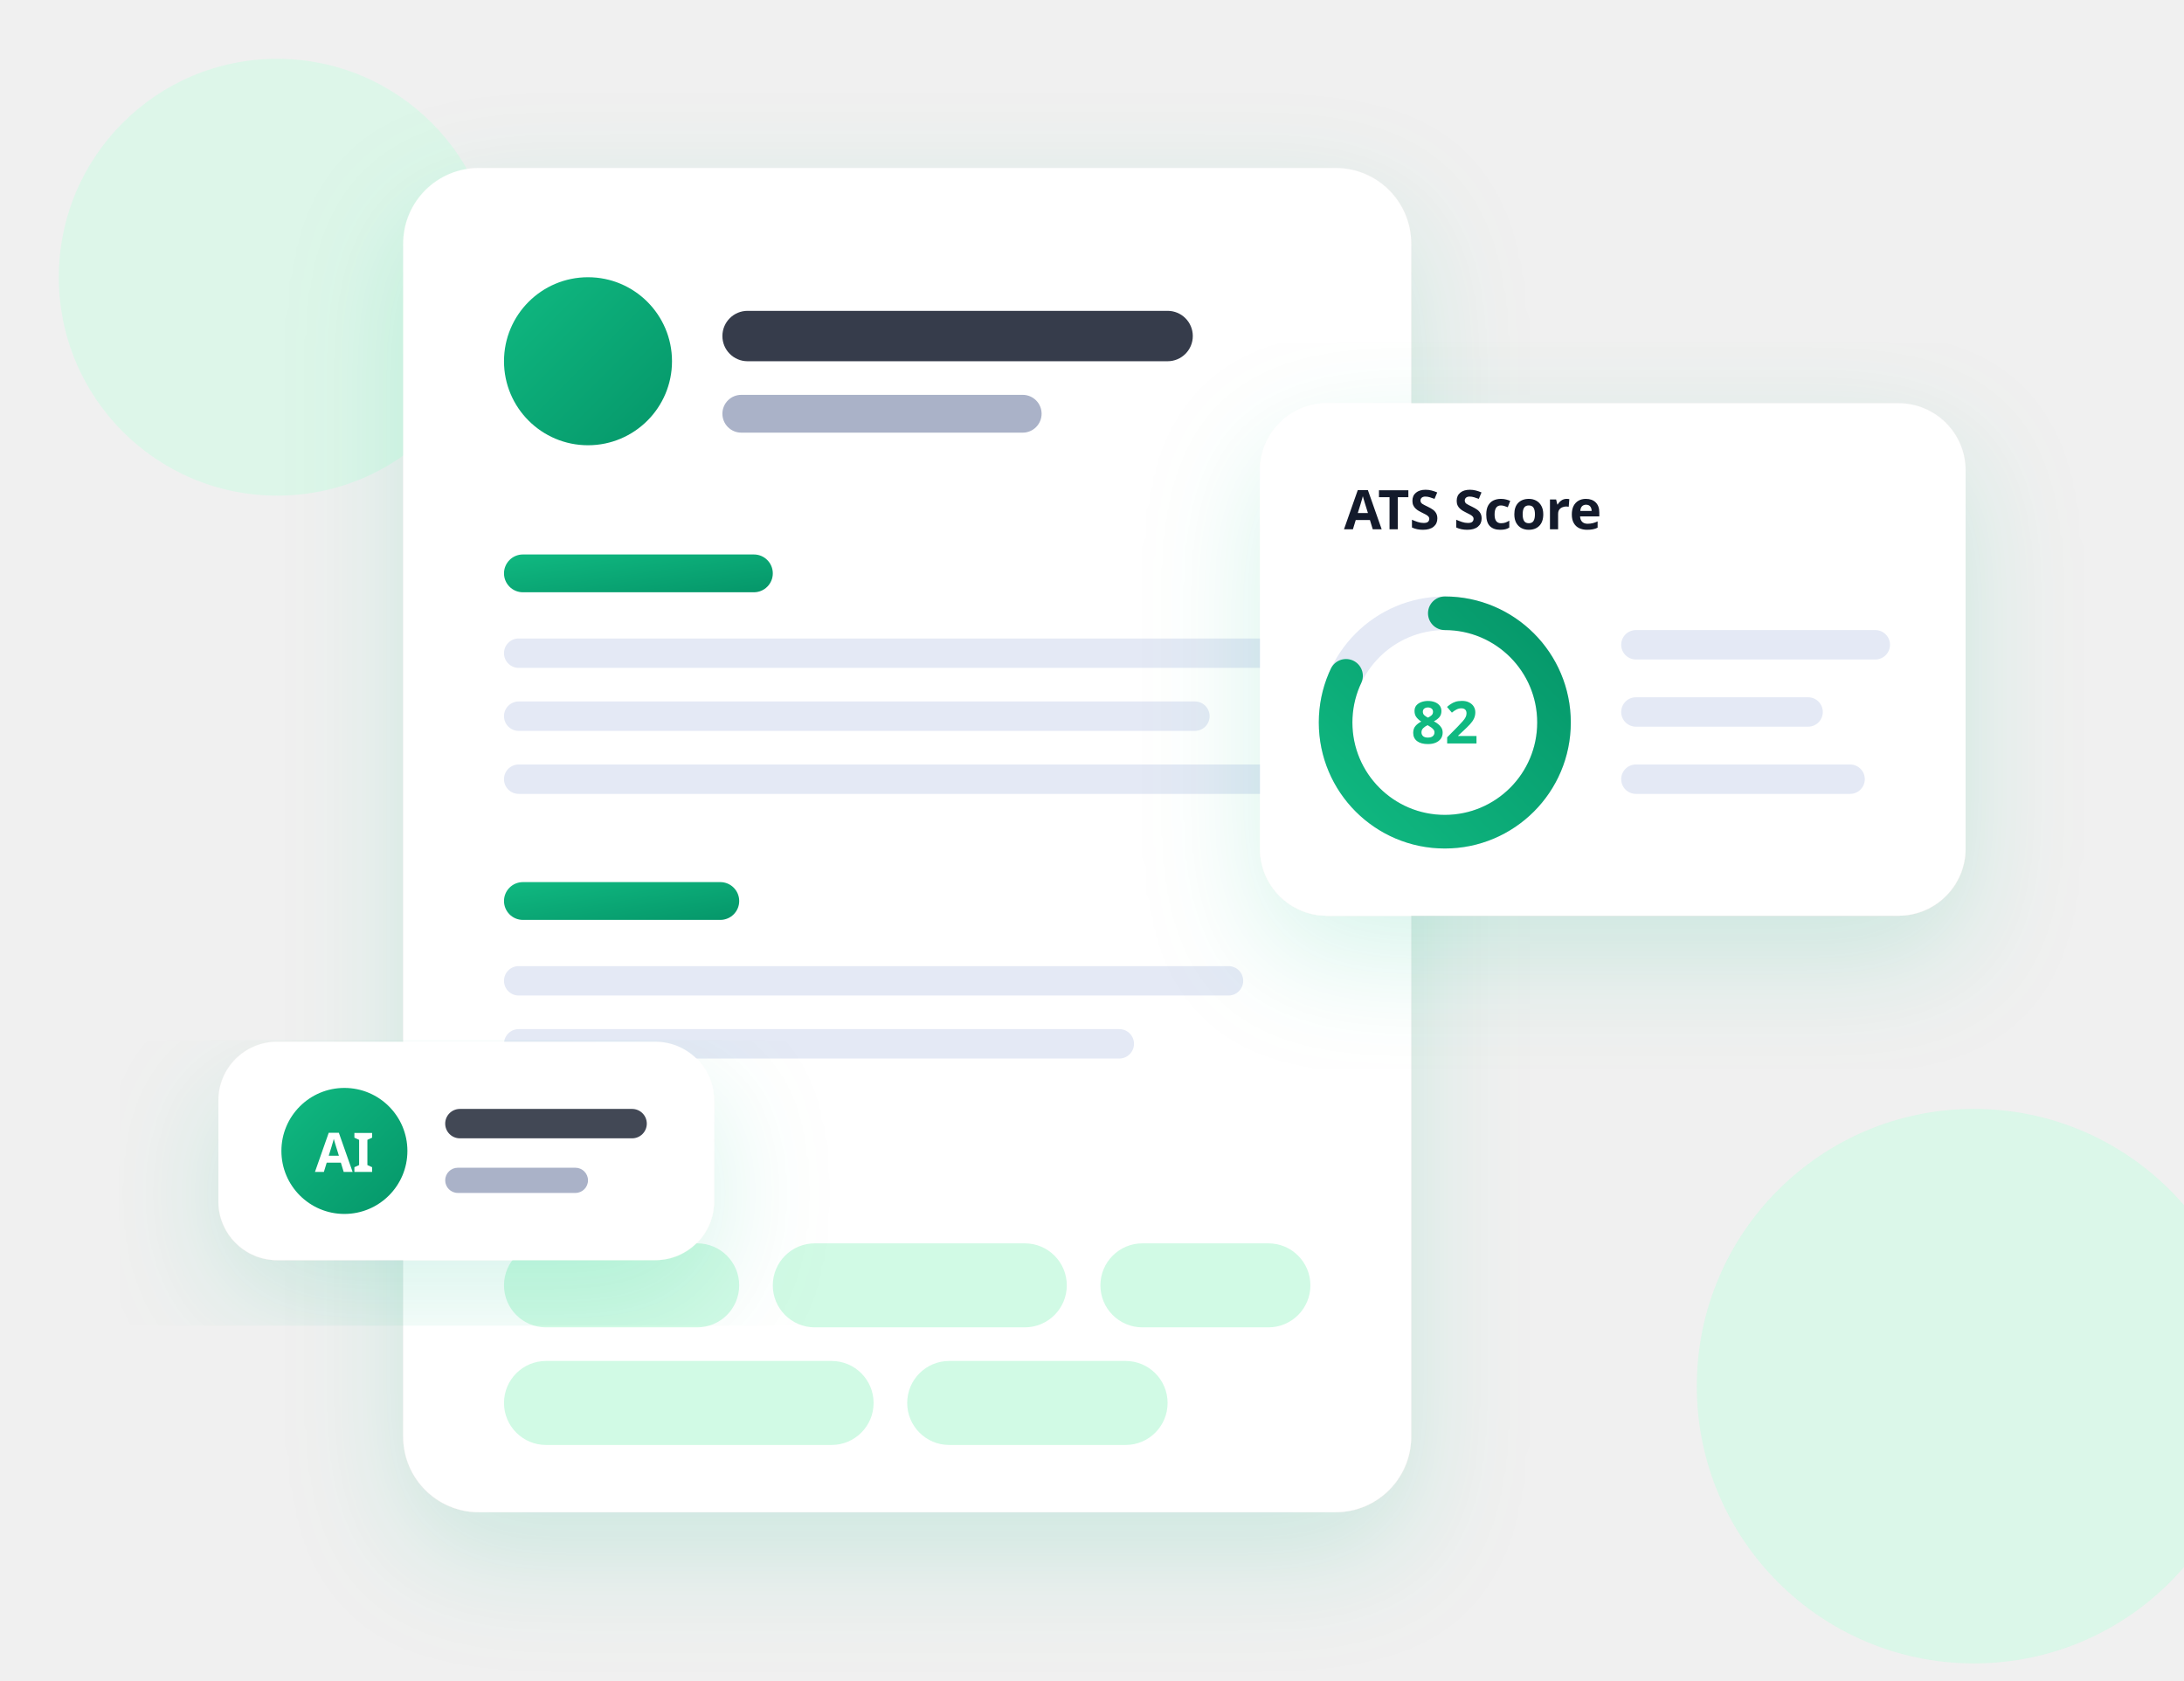
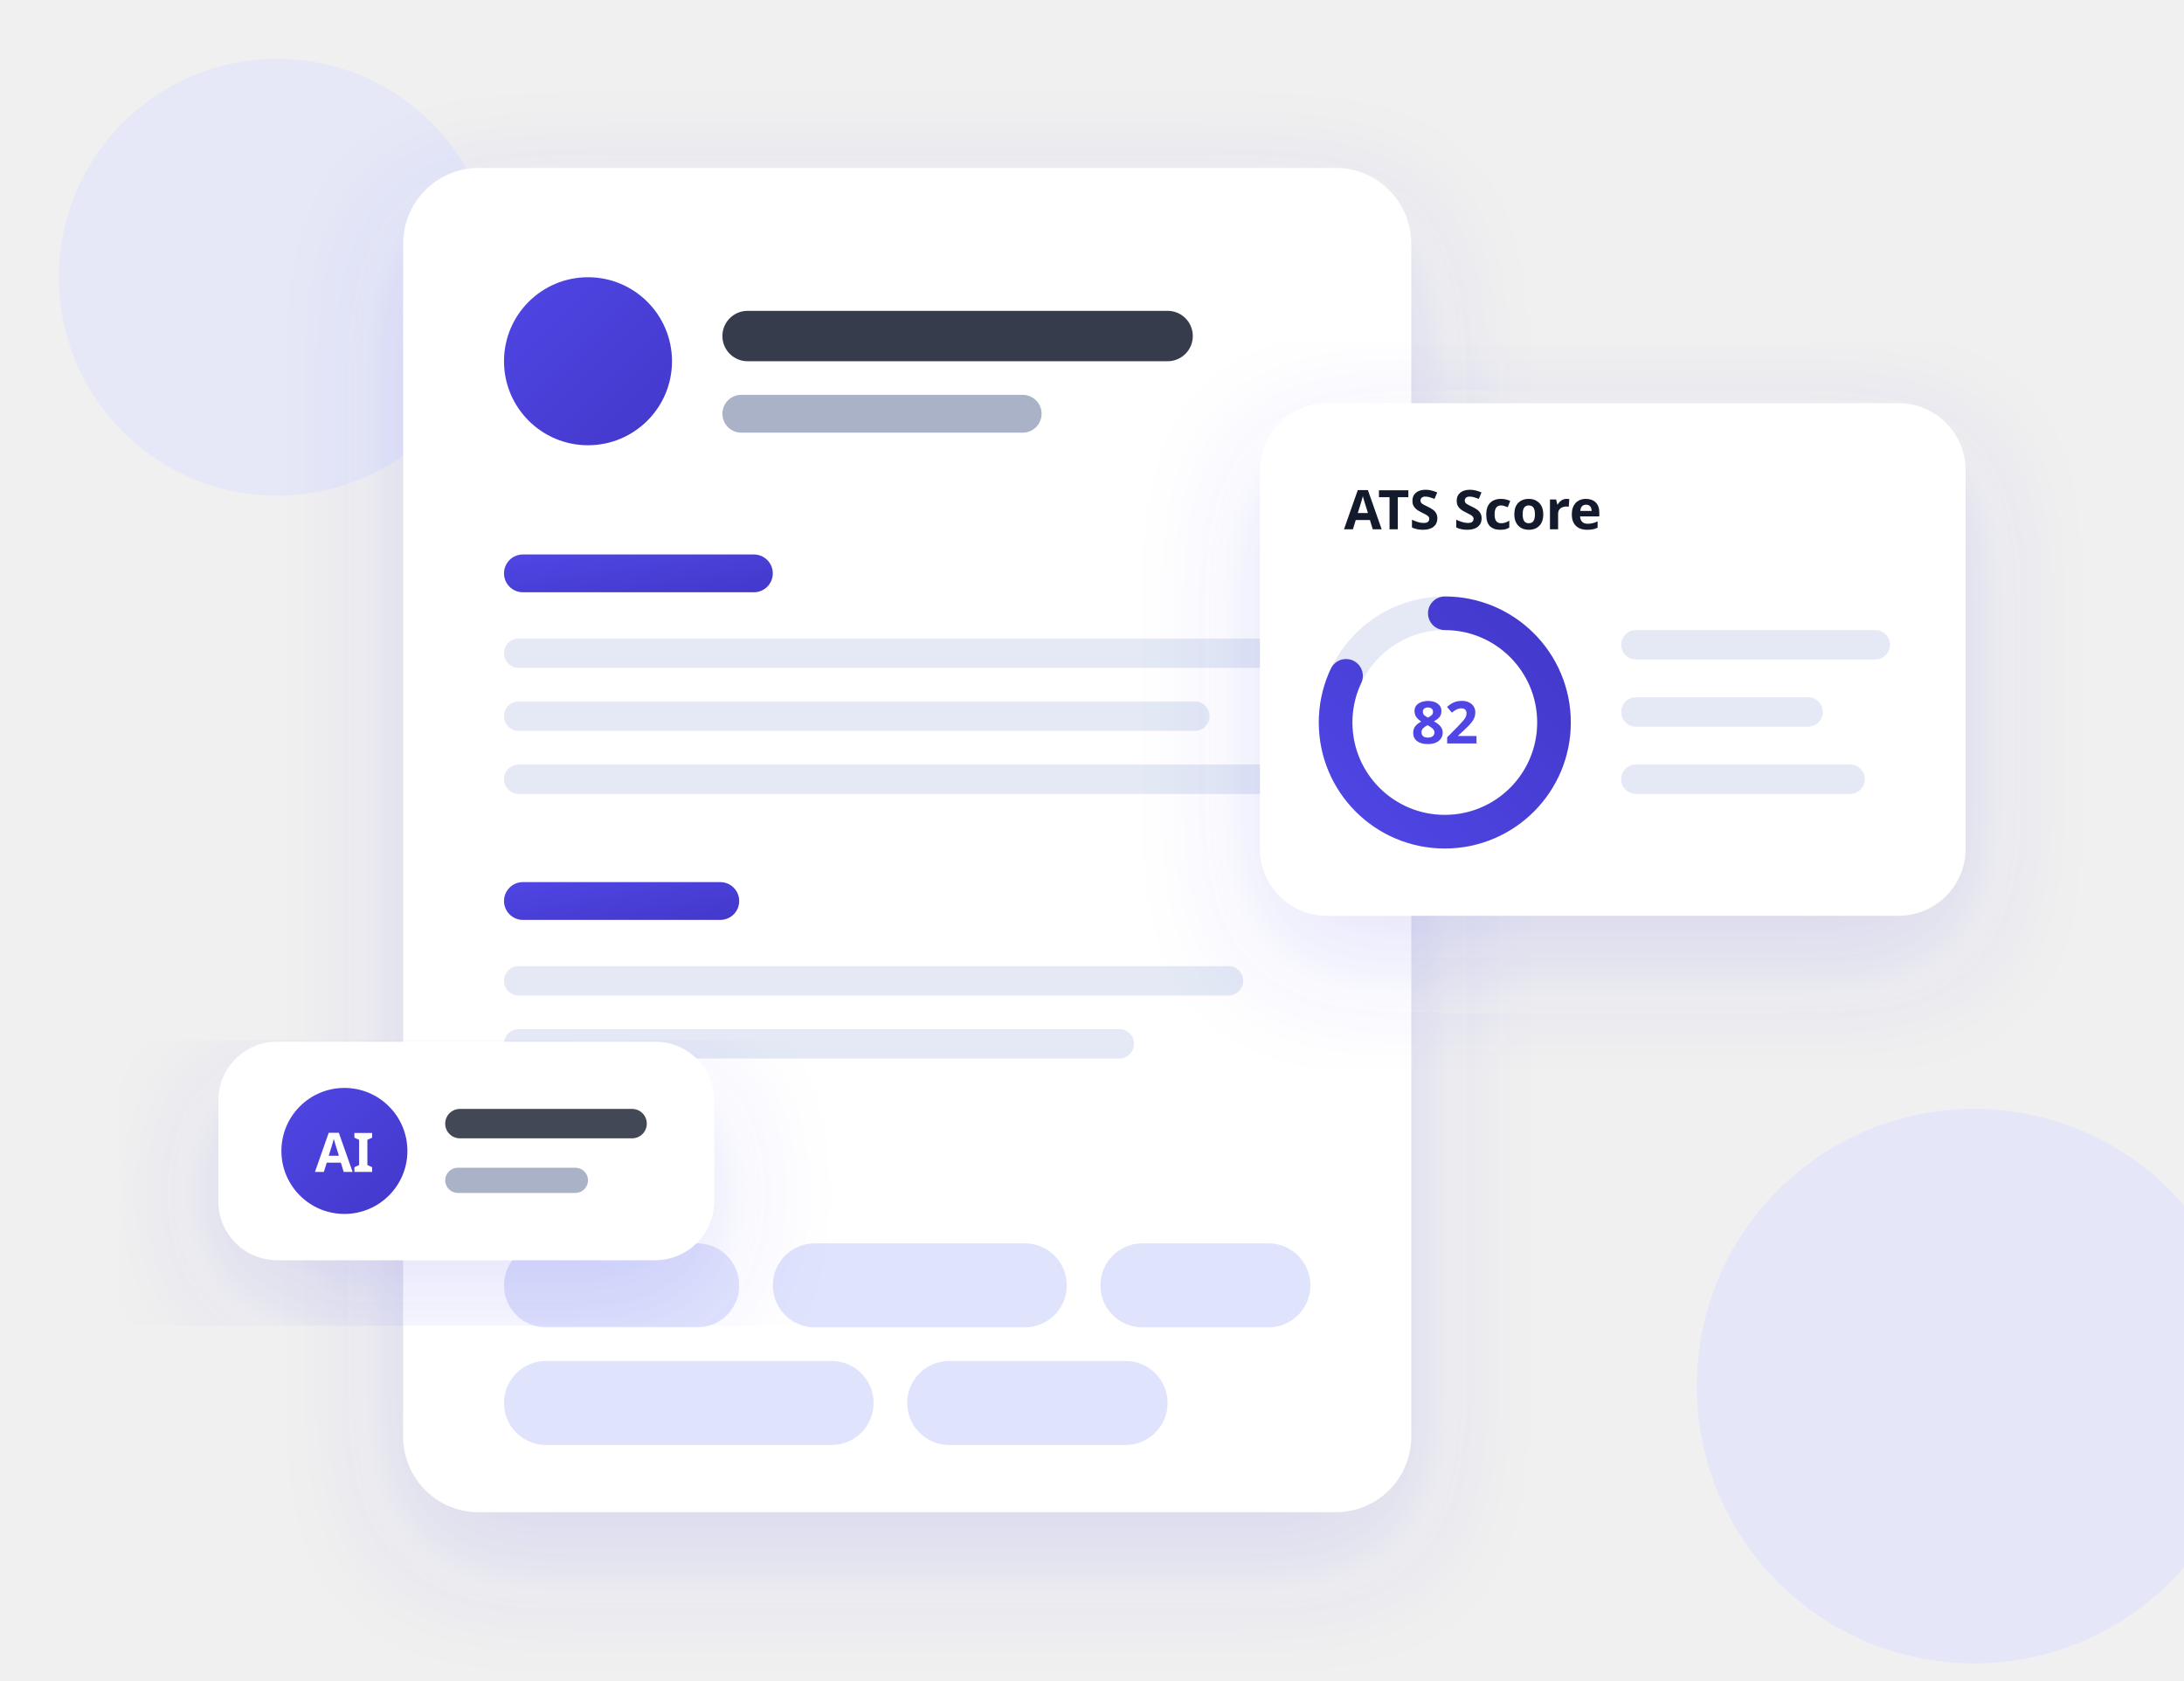
<svg xmlns="http://www.w3.org/2000/svg" viewBox="0 0 520 400" width="520" height="400" role="img" aria-label="Illustration of a resume being analysed by AI">
  <defs>
    <linearGradient id="g1" x1="0" y1="0" x2="1" y2="1">
-       <stop offset="0" stop-color="#10B981" />
-       <stop offset="1" stop-color="#059669" />
+       <stop offset="0" stop-color="#4f46e5" />
+       <stop offset="1" stop-color="#4338ca" />
    </linearGradient>
    <linearGradient id="g2" x1="0" y1="0" x2="1" y2="0">
-       <stop offset="0" stop-color="#D1FAE5" />
-       <stop offset="1" stop-color="#D1FAE5" />
+       <stop offset="0" stop-color="#e0e3fc" />
+       <stop offset="1" stop-color="#e0e3fc" />
    </linearGradient>
    <filter id="sh" x="-20%" y="-20%" width="150%" height="150%">
-       <feDropShadow dx="0" dy="10" stdDeviation="14" flood-color="#10B981" flood-opacity="0.16" />
+       <feDropShadow dx="0" dy="10" stdDeviation="14" flood-color="#4f46e5" flood-opacity="0.16" />
    </filter>
  </defs>
-   <circle cx="66" cy="66" r="52" fill="#D1FAE5" opacity=".6" />
-   <circle cx="470" cy="330" r="66" fill="#D1FAE5" opacity=".7" />
+   <circle cx="66" cy="66" r="52" fill="#e0e3fc" opacity=".6" />
+   <circle cx="470" cy="330" r="66" fill="#e0e3fc" opacity=".7" />
  <g filter="url(#sh)">
    <rect x="96" y="40" width="240" height="320" rx="18" fill="#ffffff" />
  </g>
  <circle cx="140" cy="86" r="20" fill="url(#g1)" />
  <rect x="172" y="74" width="112" height="12" rx="6" fill="#131a2b" opacity=".85" />
  <rect x="172" y="94" width="76" height="9" rx="4.5" fill="#aab2c8" />
  <rect x="120" y="132" width="64" height="9" rx="4.5" fill="url(#g1)" />
  <rect x="120" y="152" width="192" height="7" rx="3.5" fill="#e4e9f5" />
  <rect x="120" y="167" width="168" height="7" rx="3.5" fill="#e4e9f5" />
  <rect x="120" y="182" width="184" height="7" rx="3.5" fill="#e4e9f5" />
  <rect x="120" y="210" width="56" height="9" rx="4.5" fill="url(#g1)" />
  <rect x="120" y="230" width="176" height="7" rx="3.5" fill="#e4e9f5" />
  <rect x="120" y="245" width="150" height="7" rx="3.5" fill="#e4e9f5" />
  <rect x="120" y="276" width="44" height="9" rx="4.5" fill="url(#g1)" />
  <rect x="120" y="296" width="56" height="20" rx="10" fill="url(#g2)" />
  <rect x="184" y="296" width="70" height="20" rx="10" fill="url(#g2)" />
  <rect x="262" y="296" width="50" height="20" rx="10" fill="url(#g2)" />
  <rect x="120" y="324" width="88" height="20" rx="10" fill="url(#g2)" />
  <rect x="216" y="324" width="62" height="20" rx="10" fill="url(#g2)" />
  <g filter="url(#sh)">
    <rect x="300" y="96" width="168" height="122" rx="16" fill="#ffffff" />
  </g>
  <text x="320" y="126" font-family="Poppins,Segoe UI,sans-serif" font-size="13" font-weight="600" fill="#131a2b">ATS Score</text>
  <circle cx="344" cy="172" r="26" fill="none" stroke="#e4e9f5" stroke-width="8" />
  <circle cx="344" cy="172" r="26" fill="none" stroke="url(#g1)" stroke-width="8" stroke-linecap="round" stroke-dasharray="134 164" transform="rotate(-90 344 172)" />
-   <text x="344" y="177" text-anchor="middle" font-family="Poppins,Segoe UI,sans-serif" font-size="14" font-weight="700" fill="#10B981">82</text>
+   <text x="344" y="177" text-anchor="middle" font-family="Poppins,Segoe UI,sans-serif" font-size="14" font-weight="700" fill="#4f46e5">82</text>
  <rect x="386" y="150" width="64" height="7" rx="3.5" fill="#e4e9f5" />
  <rect x="386" y="166" width="48" height="7" rx="3.5" fill="#e4e9f5" />
  <rect x="386" y="182" width="58" height="7" rx="3.5" fill="#e4e9f5" />
  <g filter="url(#sh)">
    <rect x="52" y="248" width="118" height="52" rx="14" fill="#ffffff" />
  </g>
  <circle cx="82" cy="274" r="15" fill="url(#g1)" />
  <text x="82" y="279" text-anchor="middle" font-family="Poppins,Segoe UI,sans-serif" font-size="13" font-weight="700" fill="#ffffff">AI</text>
  <rect x="106" y="264" width="48" height="7" rx="3.5" fill="#131a2b" opacity=".8" />
  <rect x="106" y="278" width="34" height="6" rx="3" fill="#aab2c8" />
</svg>
